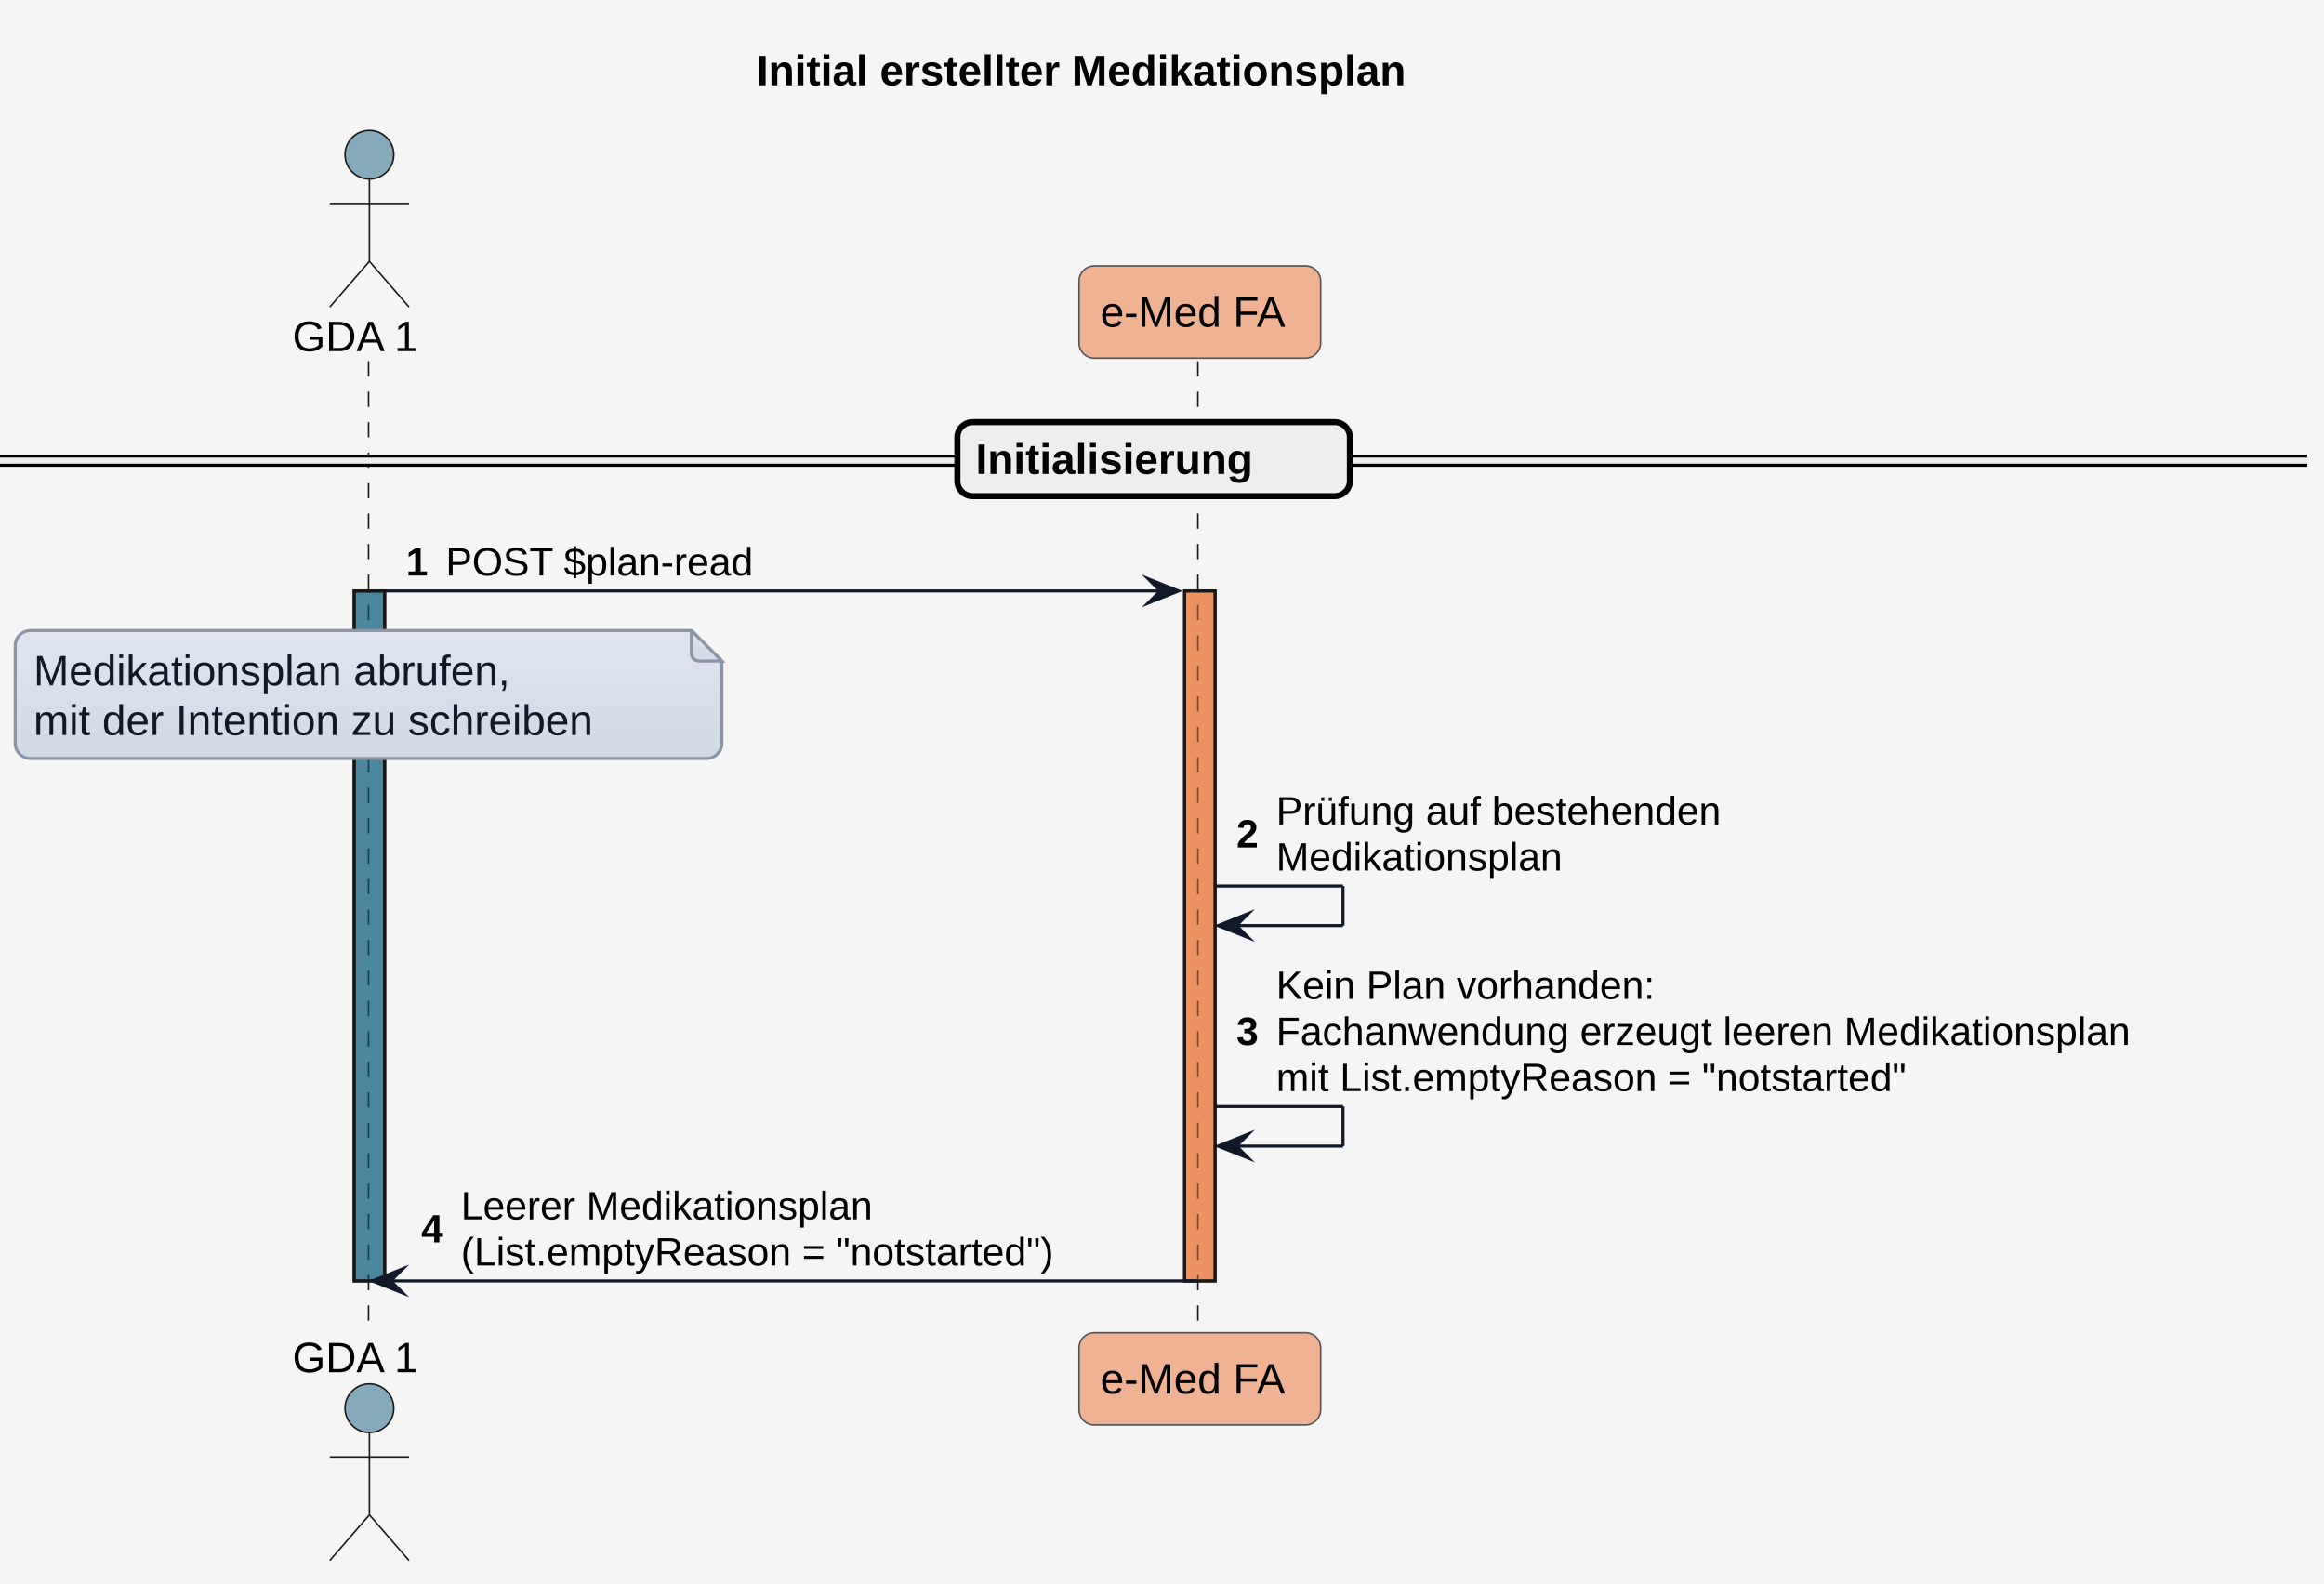
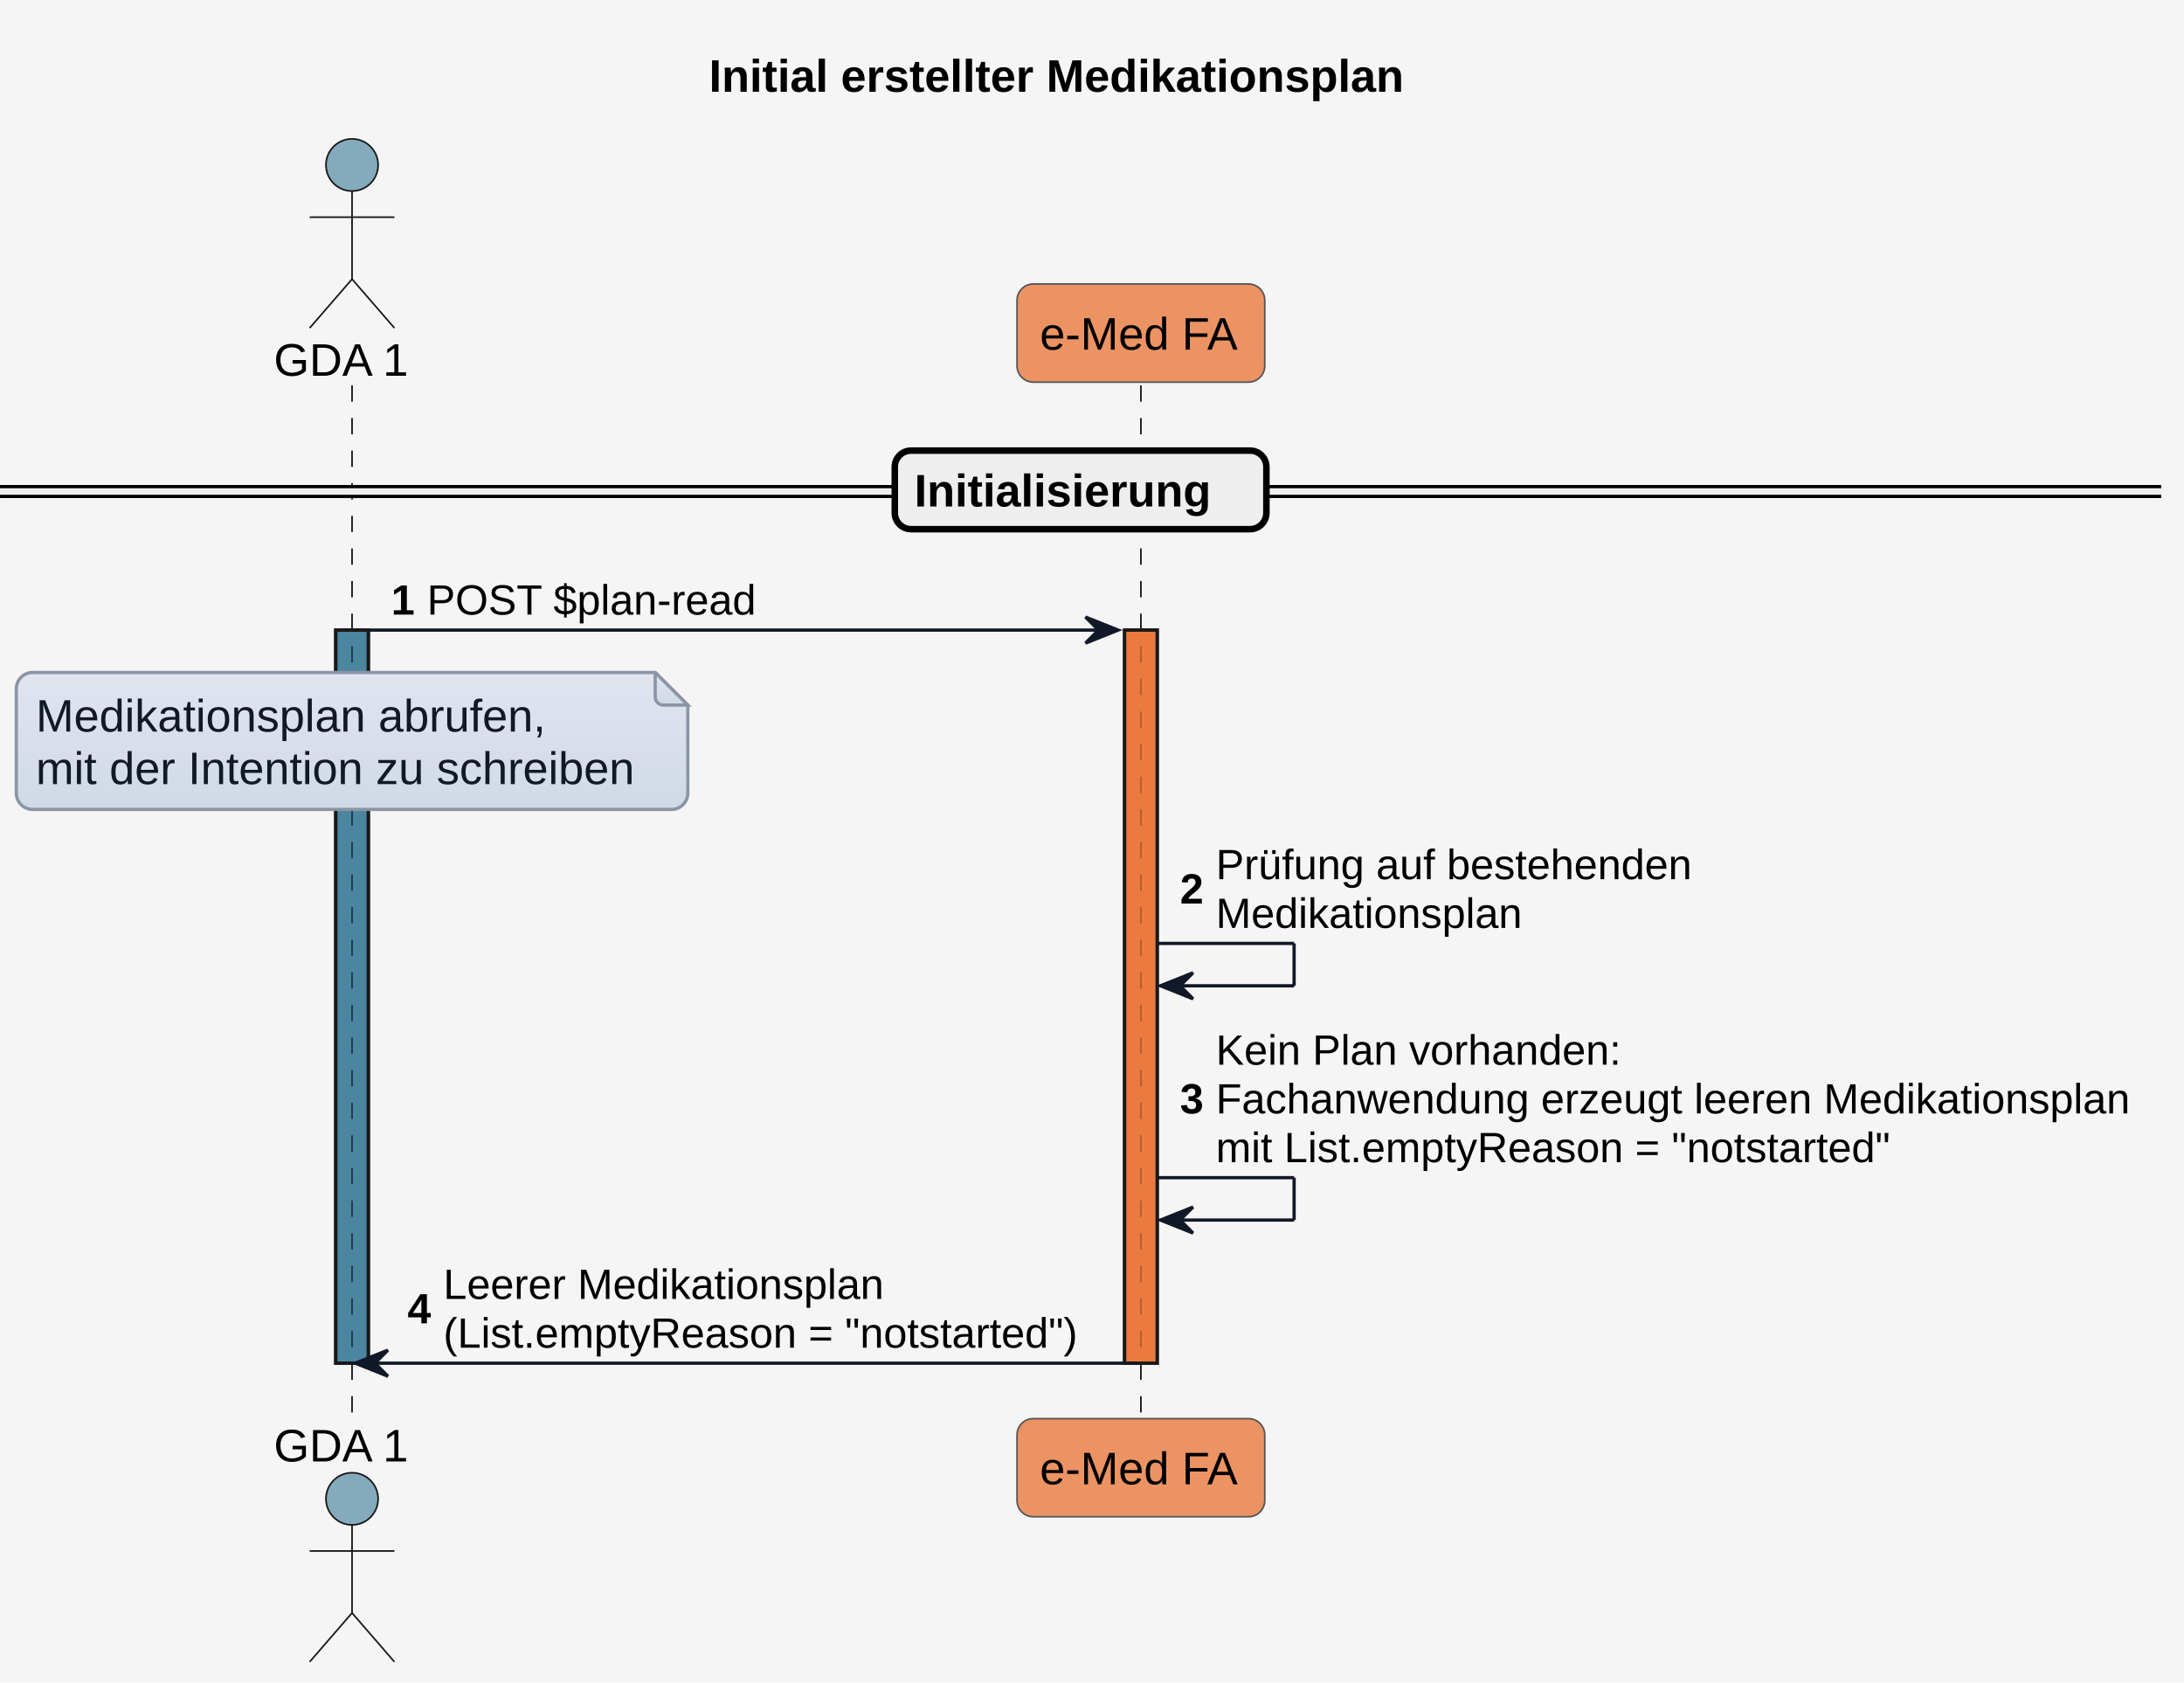
- <svg xmlns="http://www.w3.org/2000/svg" version="1.1" data-diagram-type="SEQUENCE" style="width:763px;height:520px;background:#F5F5F5;" width="763px" height="520px" viewBox="0 0 763 520" zoomAndPan="magnify" preserveAspectRatio="none" contentStyleType="text/css">
+ <svg xmlns="http://www.w3.org/2000/svg" contentStyleType="text/css" height="516px" preserveAspectRatio="none" style="width:670px;height:516px;background:#F5F5F5;" version="1.1" viewBox="0 0 670 516" width="670px" zoomAndPan="magnify">
  <defs>
-     <linearGradient x1="50%" y1="0%" x2="50%" y2="100%" id="gf6zfj98p04300">
-       <stop stop-color="#E0E5F0" offset="0%" />
-       <stop stop-color="#D1D9E6" offset="100%" />
+     <linearGradient id="g1mt0aemgq233k0" x1="50%" x2="50%" y1="0%" y2="100%">
+       <stop offset="0%" stop-color="#E0E5F0" />
+       <stop offset="100%" stop-color="#D1D9E6" />
    </linearGradient>
  </defs>
  <g>
-     <rect x="0" y="0" width="763" height="520" fill="#F5F5F5" style="stroke:none;stroke-width:1;" />
-     <g class="title" data-source-line="1">
-       <text x="248.401" y="27.995" fill="#000000" font-size="14" lengthAdjust="spacing" textLength="259.718" font-weight="700" font-family="'Arial'">Initial erstellter Medikationsplan</text>
-     </g>
-     <g>
-       <rect x="116.282" y="194.023" width="10" height="226.523" fill="#156082" fill-opacity="0.502" style="stroke:#181818;stroke-width:1;" />
-     </g>
-     <g>
-       <rect x="388.929" y="194.023" width="10" height="226.523" fill="#E97132" fill-opacity="0.502" style="stroke:#181818;stroke-width:1;" />
-     </g>
-     <g class="participant-lifeline" data-qualified-name="GDA_1" data-entity-uid="part1" id="part1-lifeline" data-source-line="52">
-       <g>
-         <rect x="117.282" y="118.594" width="8" height="319.953" fill="#000000" fill-opacity="0" />
-         <line x1="121" y1="118.594" x2="121" y2="438.547" style="stroke:#181818;stroke-width:0.5;stroke-dasharray:5,5;" />
-       </g>
-     </g>
-     <g class="participant-lifeline" data-qualified-name="eMed_FA" data-entity-uid="part2" id="part2-lifeline" data-source-line="53">
-       <g>
-         <rect x="389.929" y="118.594" width="8" height="319.953" fill="#000000" fill-opacity="0" />
-         <line x1="393.267" y1="118.594" x2="393.267" y2="438.547" style="stroke:#181818;stroke-width:0.5;stroke-dasharray:5,5;" />
-       </g>
-     </g>
-     <g class="participant participant-head" data-qualified-name="GDA_1" data-entity-uid="part1" id="part1-head" data-source-line="52">
-       <text x="96" y="115.292" fill="#000000" font-size="14" lengthAdjust="spacing" textLength="44.563" font-family="'Arial'">GDA 1</text>
-       <ellipse cx="121.282" cy="50.797" rx="8" ry="8" fill="#156082" fill-opacity="0.502" style="stroke:#181818;stroke-width:0.5;" />
-       <path d="M121.282,58.797 L121.282,85.797 M108.282,66.797 L134.282,66.797 M121.282,85.797 L108.282,100.797 M121.282,85.797 L134.282,100.797" style="stroke:#181818;stroke-width:0.5;" fill="none" />
-     </g>
-     <g class="participant participant-tail" data-qualified-name="GDA_1" data-entity-uid="part1" id="part1-tail" data-source-line="52">
-       <text x="96" y="450.542" fill="#000000" font-size="14" lengthAdjust="spacing" textLength="44.563" font-family="'Arial'">GDA 1</text>
-       <ellipse cx="121.282" cy="462.344" rx="8" ry="8" fill="#156082" fill-opacity="0.502" style="stroke:#181818;stroke-width:0.5;" />
-       <path d="M121.282,470.344 L121.282,497.344 M108.282,478.344 L134.282,478.344 M121.282,497.344 L108.282,512.344 M121.282,497.344 L134.282,512.344" style="stroke:#181818;stroke-width:0.5;" fill="none" />
-     </g>
-     <g class="participant participant-head" data-qualified-name="eMed_FA" data-entity-uid="part2" id="part2-head" data-source-line="53">
-       <rect x="354.267" y="87.297" width="79.324" height="30.297" fill="#E97132" fill-opacity="0.502" style="stroke:#555555;stroke-width:0.5;" rx="5" ry="5" />
-       <text x="361.267" y="107.292" fill="#000000" font-size="14" lengthAdjust="spacing" textLength="65.324" font-family="'Arial'">e-Med FA</text>
-     </g>
-     <g class="participant participant-tail" data-qualified-name="eMed_FA" data-entity-uid="part2" id="part2-tail" data-source-line="53">
-       <rect x="354.267" y="437.547" width="79.324" height="30.297" fill="#E97132" fill-opacity="0.502" style="stroke:#555555;stroke-width:0.5;" rx="5" ry="5" />
-       <text x="361.267" y="457.542" fill="#000000" font-size="14" lengthAdjust="spacing" textLength="65.324" font-family="'Arial'">e-Med FA</text>
-     </g>
-     <g>
-       <rect x="116.282" y="194.023" width="10" height="226.523" fill="#156082" fill-opacity="0.502" style="stroke:#181818;stroke-width:1;" />
-     </g>
-     <g>
-       <rect x="388.929" y="194.023" width="10" height="226.523" fill="#E97132" fill-opacity="0.502" style="stroke:#181818;stroke-width:1;" />
-     </g>
-     <rect x="0" y="149.742" width="757.519" height="3" fill="#EEEEEE" style="stroke:#EEEEEE;stroke-width:1;" rx="5" ry="5" />
-     <line x1="0" y1="149.742" x2="757.519" y2="149.742" style="stroke:#000000;stroke-width:1;" />
-     <line x1="0" y1="152.742" x2="757.519" y2="152.742" style="stroke:#000000;stroke-width:1;" />
-     <rect x="314.324" y="138.594" width="128.871" height="24.297" fill="#EEEEEE" style="stroke:#000000;stroke-width:2;" rx="5" ry="5" />
-     <text x="320.324" y="155.589" fill="#000000" font-size="14" lengthAdjust="spacing" textLength="109.997" font-weight="700" font-family="'Arial'">Initialisierung</text>
-     <g class="message" data-entity-1="part1" data-entity-2="part2" id="msg1" data-source-line="59">
-       <polygon points="376.929,190.023,386.929,194.023,376.929,198.023,380.929,194.023" fill="#111827" style="stroke:#111827;stroke-width:1;stroke-linejoin:miter;stroke-miterlimit:10;" />
-       <line x1="126.282" y1="194.023" x2="382.929" y2="194.023" style="stroke:#111827;stroke-width:1;" />
-       <text x="133.282" y="188.958" fill="#000000" font-size="13" lengthAdjust="spacing" textLength="9.045" font-weight="700" font-family="'Arial'">1</text>
-       <text x="146.327" y="188.958" fill="#000000" font-size="13" lengthAdjust="spacing" textLength="108.989" font-family="'Arial'">POST $plan-read</text>
-     </g>
-     <path d="M5,212.023 L5,244.023 A5,5 0 0 0 10,249.023 L232,249.023 A5,5 0 0 0 237,244.023 L237,217.023 L227,207.023 L10,207.023 A5,5 0 0 0 5,212.023" style="stroke:#8B95A5;stroke-width:1;" fill="url(#gf6zfj98p04300)" />
-     <path d="M227,207.023 L227,214.523 A2.5,2.5 0 0 0 229.5,217.023 L237,217.023 L227,207.023" style="stroke:#8B95A5;stroke-width:1;" fill="url(#gf6zfj98p04300)" />
-     <text x="11" y="225.019" fill="#111827" font-size="14" lengthAdjust="spacing" textLength="177.905" font-family="'Arial'">Medikationsplan abrufen,</text>
-     <text x="11" y="241.315" fill="#111827" font-size="14" lengthAdjust="spacing" textLength="211.586" font-family="'Arial'">mit der Intention zu schreiben</text>
-     <g class="message" data-entity-1="part2" data-entity-2="part2" id="msg2" data-source-line="68">
-       <line x1="398.929" y1="290.883" x2="440.929" y2="290.883" style="stroke:#111827;stroke-width:1;" />
-       <line x1="440.929" y1="290.883" x2="440.929" y2="303.883" style="stroke:#111827;stroke-width:1;" />
-       <line x1="399.929" y1="303.883" x2="440.929" y2="303.883" style="stroke:#111827;stroke-width:1;" />
-       <polygon points="409.929,299.883,399.929,303.883,409.929,307.883,405.929,303.883" fill="#111827" style="stroke:#111827;stroke-width:1;stroke-linejoin:miter;stroke-miterlimit:10;" />
-       <text x="405.929" y="278.25" fill="#000000" font-size="13" lengthAdjust="spacing" textLength="9.045" font-weight="700" font-family="'Arial'">2</text>
-       <text x="418.975" y="270.684" fill="#000000" font-size="13" lengthAdjust="spacing" textLength="164.861" font-family="'Arial'">Prüfung auf bestehenden</text>
-       <text x="418.975" y="285.817" fill="#000000" font-size="13" lengthAdjust="spacing" textLength="106.317" font-family="'Arial'">Medikationsplan</text>
-     </g>
-     <g class="message" data-entity-1="part2" data-entity-2="part2" id="msg3" data-source-line="70">
-       <line x1="398.929" y1="363.281" x2="440.929" y2="363.281" style="stroke:#111827;stroke-width:1;" />
-       <line x1="440.929" y1="363.281" x2="440.929" y2="376.281" style="stroke:#111827;stroke-width:1;" />
-       <line x1="399.929" y1="376.281" x2="440.929" y2="376.281" style="stroke:#111827;stroke-width:1;" />
-       <polygon points="409.929,372.281,399.929,376.281,409.929,380.281,405.929,376.281" fill="#111827" style="stroke:#111827;stroke-width:1;stroke-linejoin:miter;stroke-miterlimit:10;" />
-       <text x="405.929" y="343.082" fill="#000000" font-size="13" lengthAdjust="spacing" textLength="9.045" font-weight="700" font-family="'Arial'">3</text>
-       <text x="418.975" y="327.95" fill="#000000" font-size="13" lengthAdjust="spacing" textLength="138.601" font-family="'Arial'">Kein Plan vorhanden:</text>
-       <text x="418.975" y="343.082" fill="#000000" font-size="13" lengthAdjust="spacing" textLength="316.545" font-family="'Arial'">Fachanwendung erzeugt leeren Medikationsplan</text>
-       <text x="418.975" y="358.215" fill="#000000" font-size="13" lengthAdjust="spacing" textLength="240.963" font-family="'Arial'">mit List.emptyReason = "notstarted"</text>
-     </g>
-     <g class="message" data-entity-1="part2" data-entity-2="part1" id="msg4" data-source-line="71">
-       <polygon points="132.282,416.547,122.282,420.547,132.282,424.547,128.282,420.547" fill="#111827" style="stroke:#111827;stroke-width:1;stroke-linejoin:miter;stroke-miterlimit:10;" />
-       <line x1="126.282" y1="420.547" x2="392.929" y2="420.547" style="stroke:#111827;stroke-width:1;" />
-       <text x="138.282" y="407.915" fill="#000000" font-size="13" lengthAdjust="spacing" textLength="9.045" font-weight="700" font-family="'Arial'">4</text>
-       <text x="151.327" y="400.348" fill="#000000" font-size="13" lengthAdjust="spacing" textLength="152.375" font-family="'Arial'">Leerer Medikationsplan</text>
-       <text x="151.327" y="415.481" fill="#000000" font-size="13" lengthAdjust="spacing" textLength="225.602" font-family="'Arial'">(List.emptyReason = "notstarted")</text>
-     </g>
+     <rect fill="#F5F5F5" height="516" style="stroke:none;stroke-width:1.0;" width="670" x="0" y="0" />
+     <text fill="#000000" font-family="Arial" font-size="14" font-weight="bold" lengthAdjust="spacing" textLength="227" x="217.5" y="28.132">Initial erstellter Medikationsplan</text>
+     <rect fill="#156082" fill-opacity="0.502" height="224.838" style="stroke:#181818;stroke-width:1.0;" width="10" x="103" y="193.245" />
+     <rect fill="#E97232" fill-opacity="0.741" height="224.838" style="stroke:#181818;stroke-width:1.0;" width="10" x="345" y="193.245" />
+     <line style="stroke:#181818;stroke-width:0.5;stroke-dasharray:5.0,5.0;" x1="108" x2="108" y1="118.197" y2="436.083" />
+     <line style="stroke:#181818;stroke-width:0.5;stroke-dasharray:5.0,5.0;" x1="350" x2="350" y1="118.197" y2="436.083" />
+     <text fill="#000000" font-family="Arial" font-size="14" lengthAdjust="spacing" textLength="42" x="84" y="115.231">GDA 1</text>
+     <ellipse cx="108" cy="50.599" fill="#156082" fill-opacity="0.502" rx="8" ry="8" style="stroke:#181818;stroke-width:0.5;" />
+     <path d="M108,58.599 L108,85.599 M95,66.599 L121,66.599 M108,85.599 L95,100.599 M108,85.599 L121,100.599 " fill="none" style="stroke:#181818;stroke-width:0.5;" />
+     <text fill="#000000" font-family="Arial" font-size="14" lengthAdjust="spacing" textLength="42" x="84" y="448.215">GDA 1</text>
+     <ellipse cx="108" cy="459.682" fill="#156082" fill-opacity="0.502" rx="8" ry="8" style="stroke:#181818;stroke-width:0.5;" />
+     <path d="M108,467.682 L108,494.682 M95,475.682 L121,475.682 M108,494.682 L95,509.682 M108,494.682 L121,509.682 " fill="none" style="stroke:#181818;stroke-width:0.5;" />
+     <rect fill="#E97232" fill-opacity="0.741" height="30.099" rx="5" ry="5" style="stroke:#555555;stroke-width:0.5;" width="76" x="312" y="87.099" />
+     <text fill="#000000" font-family="Arial" font-size="14" lengthAdjust="spacing" textLength="62" x="319" y="107.231">e-Med FA</text>
+     <rect fill="#E97232" fill-opacity="0.741" height="30.099" rx="5" ry="5" style="stroke:#555555;stroke-width:0.5;" width="76" x="312" y="435.083" />
+     <text fill="#000000" font-family="Arial" font-size="14" lengthAdjust="spacing" textLength="62" x="319" y="455.215">e-Med FA</text>
+     <rect fill="#156082" fill-opacity="0.502" height="224.838" style="stroke:#181818;stroke-width:1.0;" width="10" x="103" y="193.245" />
+     <rect fill="#E97232" fill-opacity="0.741" height="224.838" style="stroke:#181818;stroke-width:1.0;" width="10" x="345" y="193.245" />
+     <rect fill="#EEEEEE" height="3" rx="5" ry="5" style="stroke:#EEEEEE;stroke-width:1.0;" width="663" x="0" y="149.247" />
+     <line style="stroke:#000000;stroke-width:1.0;" x1="0" x2="663" y1="149.247" y2="149.247" />
+     <line style="stroke:#000000;stroke-width:1.0;" x1="0" x2="663" y1="152.247" y2="152.247" />
+     <rect fill="#EEEEEE" height="24.099" rx="5" ry="5" style="stroke:#000000;stroke-width:2.0;" width="114" x="274.5" y="138.197" />
+     <text fill="#000000" font-family="Arial" font-size="14" font-weight="bold" lengthAdjust="spacing" textLength="96" x="280.5" y="155.329">Initialisierung</text>
+     <polygon fill="#111827" points="333,189.245,343,193.245,333,197.245,337,193.245" style="stroke:#111827;stroke-width:1.0;" />
+     <line style="stroke:#111827;stroke-width:1.0;" x1="113" x2="339" y1="193.245" y2="193.245" />
+     <text fill="#000000" font-family="Arial" font-size="13" font-weight="bold" lengthAdjust="spacing" textLength="7" x="120" y="188.49">1</text>
+     <text fill="#000000" font-family="Arial" font-size="13" lengthAdjust="spacing" textLength="99" x="131" y="188.49">POST $plan-read</text>
+     <path d="M5,211.245 L5,243.245 A5,5 0 0 0 10,248.245 L206,248.245 A5,5 0 0 0 211,243.245 L211,216.245 L201,206.245 L10,206.245 A5,5 0 0 0 5,211.245 " fill="url(#g1mt0aemgq233k0)" style="stroke:#8B95A5;stroke-width:1.0;" />
+     <path d="M201,206.245 L201,213.745 A2.5,2.5 0 0 0 203.5,216.245 L211,216.245 L201,206.245 " fill="url(#g1mt0aemgq233k0)" style="stroke:#8B95A5;stroke-width:1.0;" />
+     <text fill="#111827" font-family="Arial" font-size="14" lengthAdjust="spacing" textLength="159" x="11" y="224.376">Medikationsplan abrufen,</text>
+     <text fill="#111827" font-family="Arial" font-size="14" lengthAdjust="spacing" textLength="185" x="11" y="240.475">mit der Intention zu schreiben</text>
+     <line style="stroke:#111827;stroke-width:1.0;" x1="355" x2="397" y1="289.339" y2="289.339" />
+     <line style="stroke:#111827;stroke-width:1.0;" x1="397" x2="397" y1="289.339" y2="302.339" />
+     <line style="stroke:#111827;stroke-width:1.0;" x1="356" x2="397" y1="302.339" y2="302.339" />
+     <polygon fill="#111827" points="366,298.339,356,302.339,366,306.339,362,302.339" style="stroke:#111827;stroke-width:1.0;" />
+     <text fill="#000000" font-family="Arial" font-size="13" font-weight="bold" lengthAdjust="spacing" textLength="7" x="362" y="277.11">2</text>
+     <text fill="#000000" font-family="Arial" font-size="13" lengthAdjust="spacing" textLength="143" x="373" y="269.636">Prüfung auf bestehenden</text>
+     <text fill="#000000" font-family="Arial" font-size="13" lengthAdjust="spacing" textLength="94" x="373" y="284.584">Medikationsplan</text>
+     <line style="stroke:#111827;stroke-width:1.0;" x1="355" x2="397" y1="361.185" y2="361.185" />
+     <line style="stroke:#111827;stroke-width:1.0;" x1="397" x2="397" y1="361.185" y2="374.185" />
+     <line style="stroke:#111827;stroke-width:1.0;" x1="356" x2="397" y1="374.185" y2="374.185" />
+     <polygon fill="#111827" points="366,370.185,356,374.185,366,378.185,362,374.185" style="stroke:#111827;stroke-width:1.0;" />
+     <text fill="#000000" font-family="Arial" font-size="13" font-weight="bold" lengthAdjust="spacing" textLength="7" x="362" y="341.482">3</text>
+     <text fill="#000000" font-family="Arial" font-size="13" lengthAdjust="spacing" textLength="122" x="373" y="326.533">Kein Plan vorhanden:</text>
+     <text fill="#000000" font-family="Arial" font-size="13" lengthAdjust="spacing" textLength="278" x="373" y="341.482">Fachanwendung erzeugt leeren Medikationsplan</text>
+     <text fill="#000000" font-family="Arial" font-size="13" lengthAdjust="spacing" textLength="211" x="373" y="356.431">mit List.emptyReason = "notstarted"</text>
+     <polygon fill="#111827" points="119,414.083,109,418.083,119,422.083,115,418.083" style="stroke:#111827;stroke-width:1.0;" />
+     <line style="stroke:#111827;stroke-width:1.0;" x1="113" x2="349" y1="418.083" y2="418.083" />
+     <text fill="#000000" font-family="Arial" font-size="13" font-weight="bold" lengthAdjust="spacing" textLength="7" x="125" y="405.854">4</text>
+     <text fill="#000000" font-family="Arial" font-size="13" lengthAdjust="spacing" textLength="134" x="136" y="398.379">Leerer Medikationsplan</text>
+     <text fill="#000000" font-family="Arial" font-size="13" lengthAdjust="spacing" textLength="197" x="136" y="413.328">(List.emptyReason = "notstarted")</text>
  </g>
</svg>
